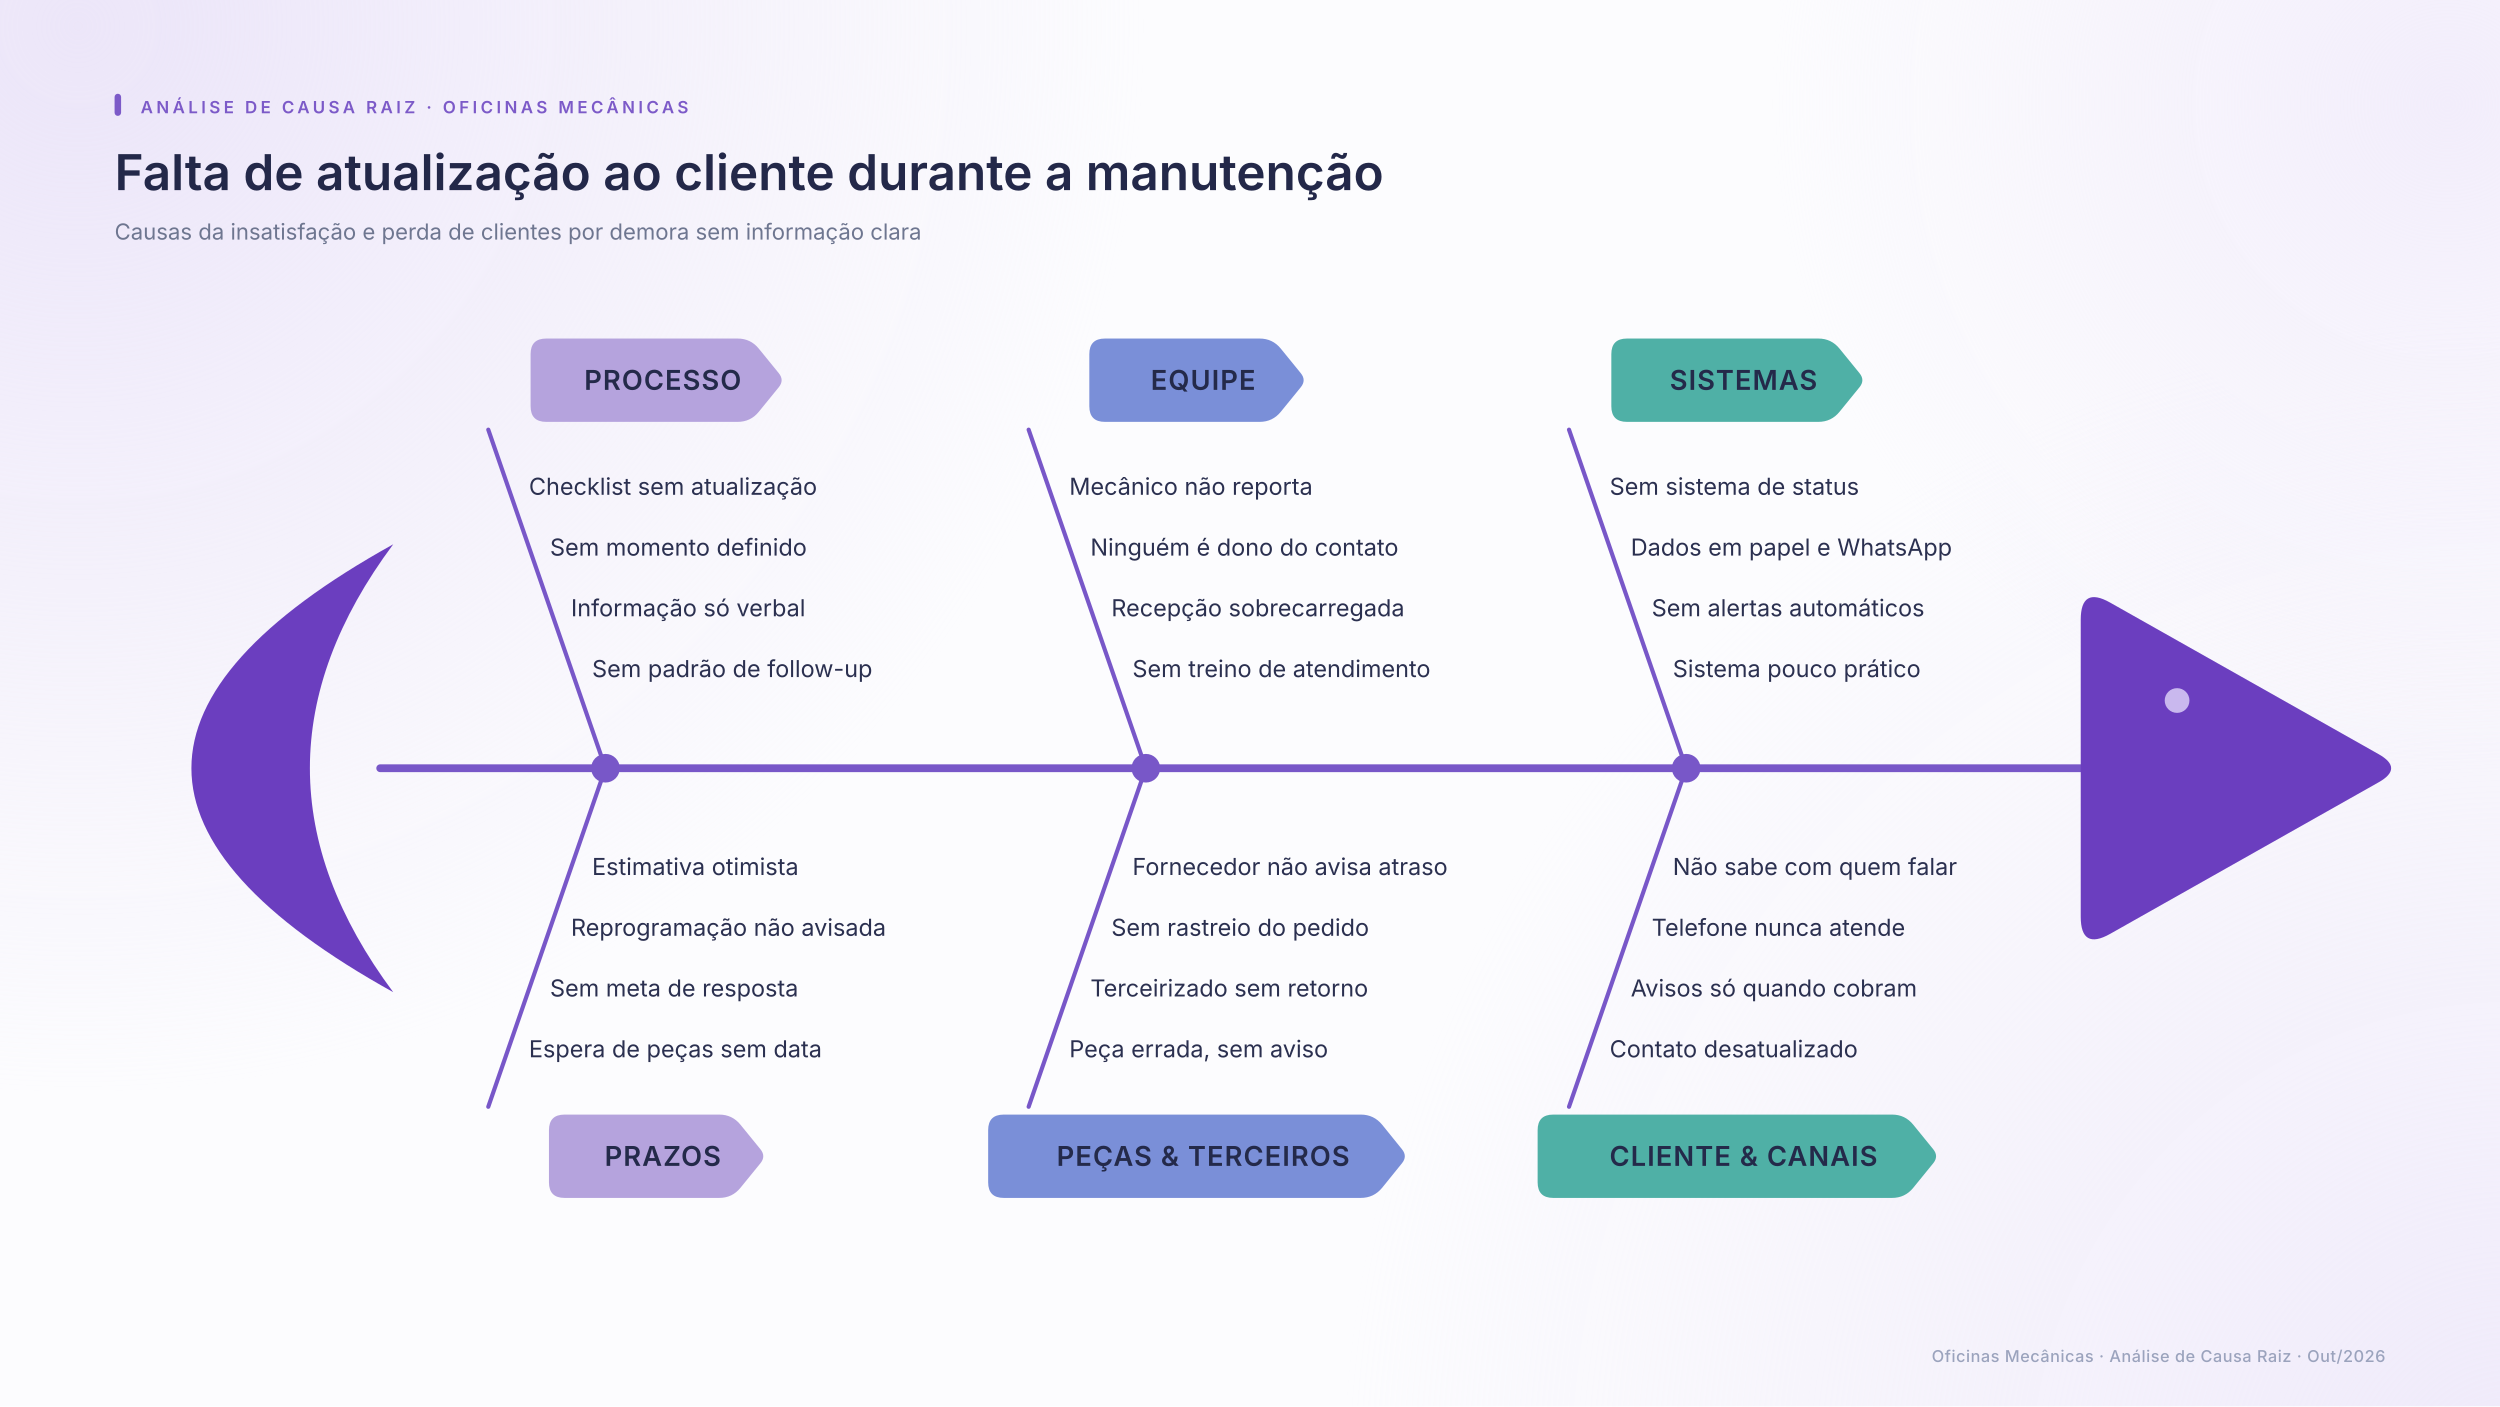
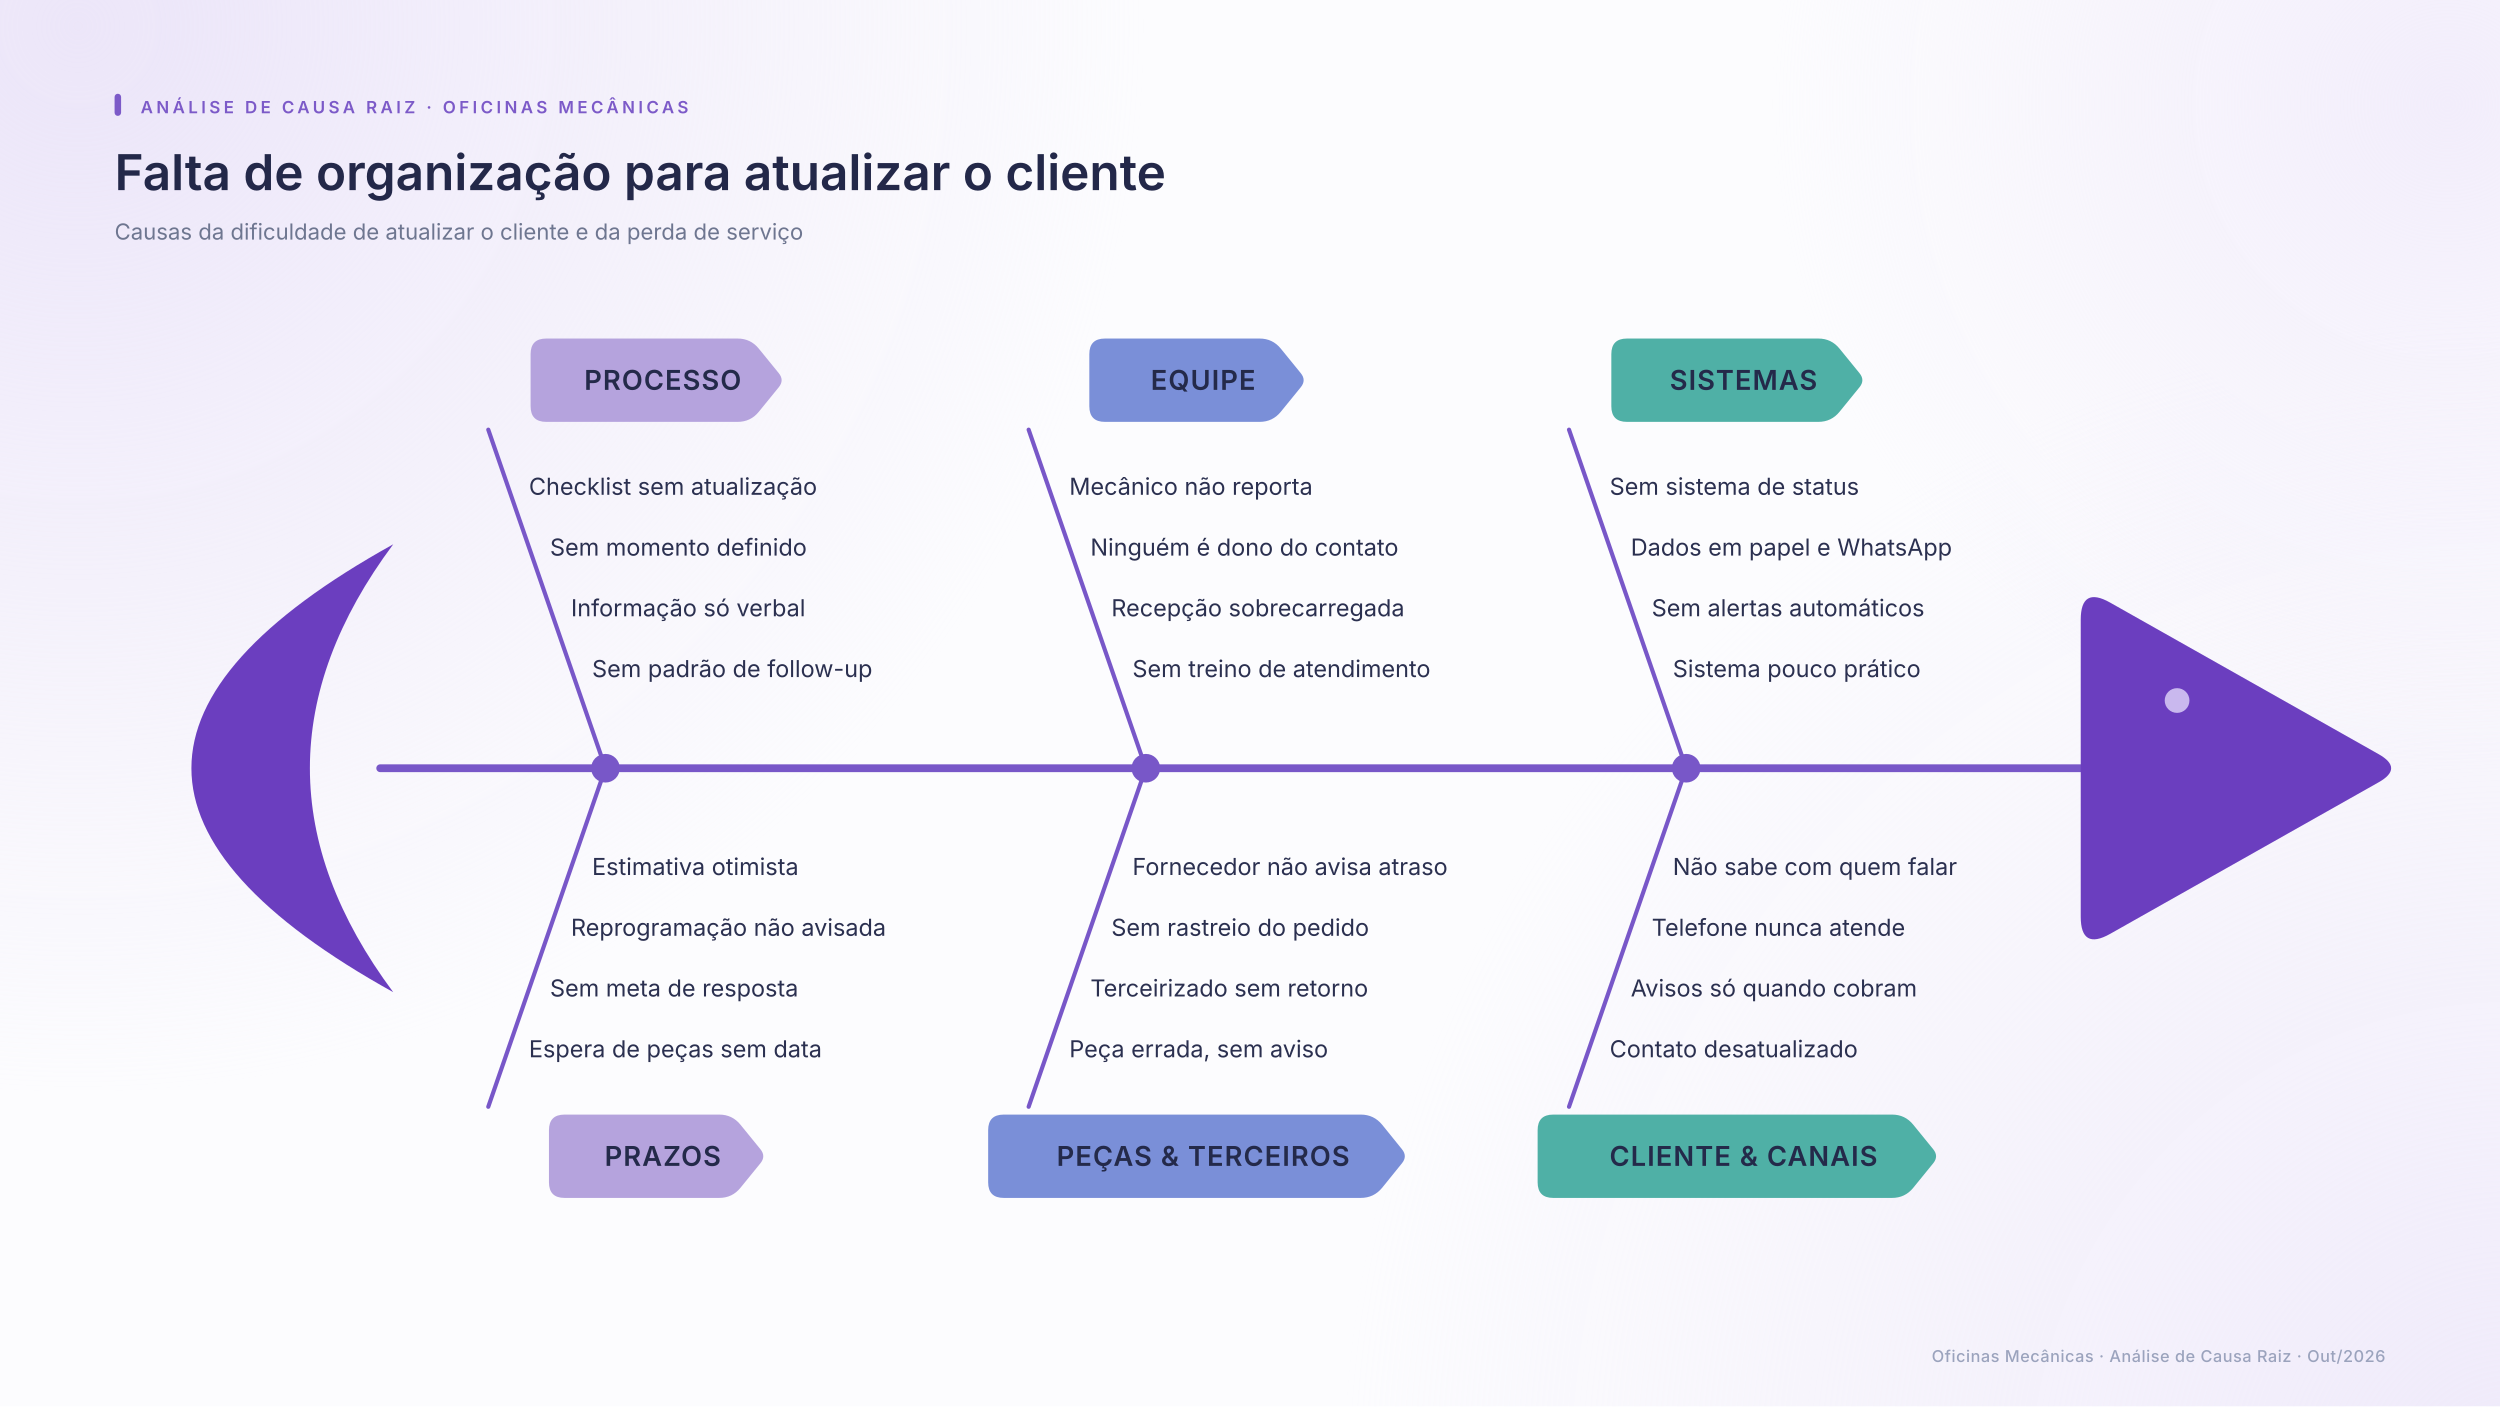
<svg xmlns="http://www.w3.org/2000/svg" width="1920" height="1080" viewBox="0 0 1920 1080">
  <defs>
    <radialGradient id="bl1" gradientUnits="userSpaceOnUse" cx="60" cy="20" r="820">
      <stop offset="0" stop-color="#EAE3F8" stop-opacity="0.9" />
      <stop offset="1" stop-color="#EAE3F8" stop-opacity="0" />
    </radialGradient>
    <radialGradient id="bl2" gradientUnits="userSpaceOnUse" cx="1930" cy="1140" r="900">
      <stop offset="0" stop-color="#EDE7F9" stop-opacity="0.85" />
      <stop offset="1" stop-color="#EDE7F9" stop-opacity="0" />
    </radialGradient>
    <radialGradient id="bl3" gradientUnits="userSpaceOnUse" cx="1880" cy="80" r="520">
      <stop offset="0" stop-color="#F0EAFA" stop-opacity="0.8" />
      <stop offset="1" stop-color="#F0EAFA" stop-opacity="0" />
    </radialGradient>
  </defs>
  <rect width="1920" height="1080" fill="#FCFCFE" />
  <rect width="1920" height="1080" fill="url(#bl1)" />
  <rect width="1920" height="1080" fill="url(#bl2)" />
  <rect width="1920" height="1080" fill="url(#bl3)" />
  <rect x="88" y="72" width="5" height="17" rx="2.5" fill="#7C5AC8" />
  <text x="108.0" y="87.0" font-size="13" font-weight="600" fill="#7C5AC8" letter-spacing="2.6" font-family="'Poppins','Inter','Ubuntu','DejaVu Sans',sans-serif">ANÁLISE DE CAUSA RAIZ · OFICINAS MECÂNICAS</text>
-   <text x="88.0" y="146.0" font-size="38" font-weight="600" fill="#232849" font-family="'Poppins','Inter','Ubuntu','DejaVu Sans',sans-serif">Falta de atualização ao cliente durante a manutenção</text>
-   <text x="88.0" y="184.0" font-size="17" font-weight="400" fill="#6E7690" font-family="'Inter','Ubuntu','DejaVu Sans',sans-serif">Causas da insatisfação e perda de clientes por demora sem informação clara</text>
+   <text x="88.0" y="146.0" font-size="38" font-weight="600" fill="#232849" font-family="'Poppins','Inter','Ubuntu','DejaVu Sans',sans-serif">Falta de organização para atualizar o cliente</text>
+   <text x="88.0" y="184.0" font-size="17" font-weight="400" fill="#6E7690" font-family="'Inter','Ubuntu','DejaVu Sans',sans-serif">Causas da dificuldade de atualizar o cliente e da perda de serviço</text>
  <line x1="292" y1="590" x2="1620" y2="590" stroke="#7857C8" stroke-width="6" stroke-linecap="round" />
  <line x1="465.0" y1="590" x2="375.0" y2="330.0" stroke="#7857C8" stroke-width="3.2" stroke-linecap="round" />
  <line x1="880.0" y1="590" x2="790.0" y2="330.0" stroke="#7857C8" stroke-width="3.2" stroke-linecap="round" />
  <line x1="1295.0" y1="590" x2="1205.0" y2="330.0" stroke="#7857C8" stroke-width="3.2" stroke-linecap="round" />
  <line x1="465.0" y1="590" x2="375.0" y2="850.0" stroke="#7857C8" stroke-width="3.2" stroke-linecap="round" />
  <line x1="880.0" y1="590" x2="790.0" y2="850.0" stroke="#7857C8" stroke-width="3.2" stroke-linecap="round" />
  <line x1="1295.0" y1="590" x2="1205.0" y2="850.0" stroke="#7857C8" stroke-width="3.2" stroke-linecap="round" />
  <circle cx="465.0" cy="590" r="11" fill="#7857C8" />
  <circle cx="880.0" cy="590" r="11" fill="#7857C8" />
  <circle cx="1295.0" cy="590" r="11" fill="#7857C8" />
  <path d="M 302,418 Q -8,590 302,762 Q 174,590 302,418 Z" fill="#6B3EBF" />
  <path d="M 1598.0,476.0 Q 1598.0,450.0 1620.6,462.8 L 1826.8,579.2 Q 1846.0,590.0 1826.8,600.8 L 1620.6,717.2 Q 1598.0,730.0 1598.0,704.0 Z" fill="#6B3EBF" />
  <circle cx="1672" cy="538" r="9.5" fill="#C9B8EE" />
  <path d="M 407.5,272.0 Q 407.5,260.0 419.5,260.0 L 566.5,260.0 Q 576.5,260.0 582.8,267.8 L 598.1,286.6 Q 602.5,292.0 598.1,297.4 L 582.8,316.2 Q 576.5,324.0 566.5,324.0 L 419.5,324.0 Q 407.5,324.0 407.5,312.0 Z" fill="#B5A3DD" />
  <text x="509.0" y="299.4" font-size="21" font-weight="600" fill="#242A4A" text-anchor="middle" letter-spacing="0.8" font-family="'Poppins','Inter','Ubuntu','DejaVu Sans',sans-serif">PROCESSO</text>
  <text x="406.2" y="380.0" font-size="18" font-weight="400" fill="#2B3050" font-family="'Inter','Ubuntu','DejaVu Sans',sans-serif">Checklist sem atualização</text>
  <text x="422.4" y="426.7" font-size="18" font-weight="400" fill="#2B3050" font-family="'Inter','Ubuntu','DejaVu Sans',sans-serif">Sem momento definido</text>
  <text x="438.5" y="473.3" font-size="18" font-weight="400" fill="#2B3050" font-family="'Inter','Ubuntu','DejaVu Sans',sans-serif">Informação só verbal</text>
  <text x="454.7" y="520.0" font-size="18" font-weight="400" fill="#2B3050" font-family="'Inter','Ubuntu','DejaVu Sans',sans-serif">Sem padrão de follow-up</text>
  <path d="M 836.6,272.0 Q 836.6,260.0 848.6,260.0 L 967.4,260.0 Q 977.4,260.0 983.7,267.8 L 999.0,286.6 Q 1003.4,292.0 999.0,297.4 L 983.7,316.2 Q 977.4,324.0 967.4,324.0 L 848.6,324.0 Q 836.6,324.0 836.6,312.0 Z" fill="#7A8FD8" />
  <text x="924.0" y="299.4" font-size="21" font-weight="600" fill="#242A4A" text-anchor="middle" letter-spacing="0.8" font-family="'Poppins','Inter','Ubuntu','DejaVu Sans',sans-serif">EQUIPE</text>
  <text x="821.2" y="380.0" font-size="18" font-weight="400" fill="#2B3050" font-family="'Inter','Ubuntu','DejaVu Sans',sans-serif">Mecânico não reporta</text>
  <text x="837.4" y="426.7" font-size="18" font-weight="400" fill="#2B3050" font-family="'Inter','Ubuntu','DejaVu Sans',sans-serif">Ninguém é dono do contato</text>
  <text x="853.5" y="473.3" font-size="18" font-weight="400" fill="#2B3050" font-family="'Inter','Ubuntu','DejaVu Sans',sans-serif">Recepção sobrecarregada</text>
  <text x="869.7" y="520.0" font-size="18" font-weight="400" fill="#2B3050" font-family="'Inter','Ubuntu','DejaVu Sans',sans-serif">Sem treino de atendimento</text>
  <path d="M 1237.5,272.0 Q 1237.5,260.0 1249.5,260.0 L 1396.5,260.0 Q 1406.5,260.0 1412.8,267.8 L 1428.1,286.6 Q 1432.5,292.0 1428.1,297.4 L 1412.8,316.2 Q 1406.5,324.0 1396.5,324.0 L 1249.5,324.0 Q 1237.5,324.0 1237.5,312.0 Z" fill="#4FB0A6" />
  <text x="1339.0" y="299.4" font-size="21" font-weight="600" fill="#242A4A" text-anchor="middle" letter-spacing="0.8" font-family="'Poppins','Inter','Ubuntu','DejaVu Sans',sans-serif">SISTEMAS</text>
  <text x="1236.2" y="380.0" font-size="18" font-weight="400" fill="#2B3050" font-family="'Inter','Ubuntu','DejaVu Sans',sans-serif">Sem sistema de status</text>
  <text x="1252.4" y="426.7" font-size="18" font-weight="400" fill="#2B3050" font-family="'Inter','Ubuntu','DejaVu Sans',sans-serif">Dados em papel e WhatsApp</text>
  <text x="1268.5" y="473.3" font-size="18" font-weight="400" fill="#2B3050" font-family="'Inter','Ubuntu','DejaVu Sans',sans-serif">Sem alertas automáticos</text>
  <text x="1284.7" y="520.0" font-size="18" font-weight="400" fill="#2B3050" font-family="'Inter','Ubuntu','DejaVu Sans',sans-serif">Sistema pouco prático</text>
  <path d="M 421.6,868.0 Q 421.6,856.0 433.6,856.0 L 552.4,856.0 Q 562.4,856.0 568.7,863.8 L 584.0,882.6 Q 588.4,888.0 584.0,893.4 L 568.7,912.2 Q 562.4,920.0 552.4,920.0 L 433.6,920.0 Q 421.6,920.0 421.6,908.0 Z" fill="#B5A3DD" />
  <text x="509.0" y="895.4" font-size="21" font-weight="600" fill="#242A4A" text-anchor="middle" letter-spacing="0.8" font-family="'Poppins','Inter','Ubuntu','DejaVu Sans',sans-serif">PRAZOS</text>
  <text x="454.7" y="672.0" font-size="18" font-weight="400" fill="#2B3050" font-family="'Inter','Ubuntu','DejaVu Sans',sans-serif">Estimativa otimista</text>
  <text x="438.5" y="718.7" font-size="18" font-weight="400" fill="#2B3050" font-family="'Inter','Ubuntu','DejaVu Sans',sans-serif">Reprogramação não avisada</text>
  <text x="422.4" y="765.3" font-size="18" font-weight="400" fill="#2B3050" font-family="'Inter','Ubuntu','DejaVu Sans',sans-serif">Sem meta de resposta</text>
  <text x="406.2" y="812.0" font-size="18" font-weight="400" fill="#2B3050" font-family="'Inter','Ubuntu','DejaVu Sans',sans-serif">Espera de peças sem data</text>
  <path d="M 758.9,868.0 Q 758.9,856.0 770.9,856.0 L 1045.1,856.0 Q 1055.1,856.0 1061.5,863.8 L 1076.7,882.6 Q 1081.1,888.0 1076.7,893.4 L 1061.5,912.2 Q 1055.1,920.0 1045.1,920.0 L 770.9,920.0 Q 758.9,920.0 758.9,908.0 Z" fill="#7A8FD8" />
  <text x="924.0" y="895.4" font-size="21" font-weight="600" fill="#242A4A" text-anchor="middle" letter-spacing="0.8" font-family="'Poppins','Inter','Ubuntu','DejaVu Sans',sans-serif">PEÇAS &amp; TERCEIROS</text>
  <text x="869.7" y="672.0" font-size="18" font-weight="400" fill="#2B3050" font-family="'Inter','Ubuntu','DejaVu Sans',sans-serif">Fornecedor não avisa atraso</text>
  <text x="853.5" y="718.7" font-size="18" font-weight="400" fill="#2B3050" font-family="'Inter','Ubuntu','DejaVu Sans',sans-serif">Sem rastreio do pedido</text>
  <text x="837.4" y="765.3" font-size="18" font-weight="400" fill="#2B3050" font-family="'Inter','Ubuntu','DejaVu Sans',sans-serif">Terceirizado sem retorno</text>
  <text x="821.2" y="812.0" font-size="18" font-weight="400" fill="#2B3050" font-family="'Inter','Ubuntu','DejaVu Sans',sans-serif">Peça errada, sem aviso</text>
  <path d="M 1180.9,868.0 Q 1180.9,856.0 1192.9,856.0 L 1453.1,856.0 Q 1463.1,856.0 1469.4,863.8 L 1484.7,882.6 Q 1489.1,888.0 1484.7,893.4 L 1469.4,912.2 Q 1463.1,920.0 1453.1,920.0 L 1192.9,920.0 Q 1180.9,920.0 1180.9,908.0 Z" fill="#4FB0A6" />
  <text x="1339.0" y="895.4" font-size="21" font-weight="600" fill="#242A4A" text-anchor="middle" letter-spacing="0.8" font-family="'Poppins','Inter','Ubuntu','DejaVu Sans',sans-serif">CLIENTE &amp; CANAIS</text>
  <text x="1284.7" y="672.0" font-size="18" font-weight="400" fill="#2B3050" font-family="'Inter','Ubuntu','DejaVu Sans',sans-serif">Não sabe com quem falar</text>
  <text x="1268.5" y="718.7" font-size="18" font-weight="400" fill="#2B3050" font-family="'Inter','Ubuntu','DejaVu Sans',sans-serif">Telefone nunca atende</text>
  <text x="1252.4" y="765.3" font-size="18" font-weight="400" fill="#2B3050" font-family="'Inter','Ubuntu','DejaVu Sans',sans-serif">Avisos só quando cobram</text>
  <text x="1236.2" y="812.0" font-size="18" font-weight="400" fill="#2B3050" font-family="'Inter','Ubuntu','DejaVu Sans',sans-serif">Contato desatualizado</text>
  <text x="1832.0" y="1046.0" font-size="12.5" font-weight="500" fill="#9BA3BD" text-anchor="end" letter-spacing="0.4" font-family="'Inter','Ubuntu','DejaVu Sans',sans-serif">Oficinas Mecânicas · Análise de Causa Raiz · Out/2026</text>
</svg>
